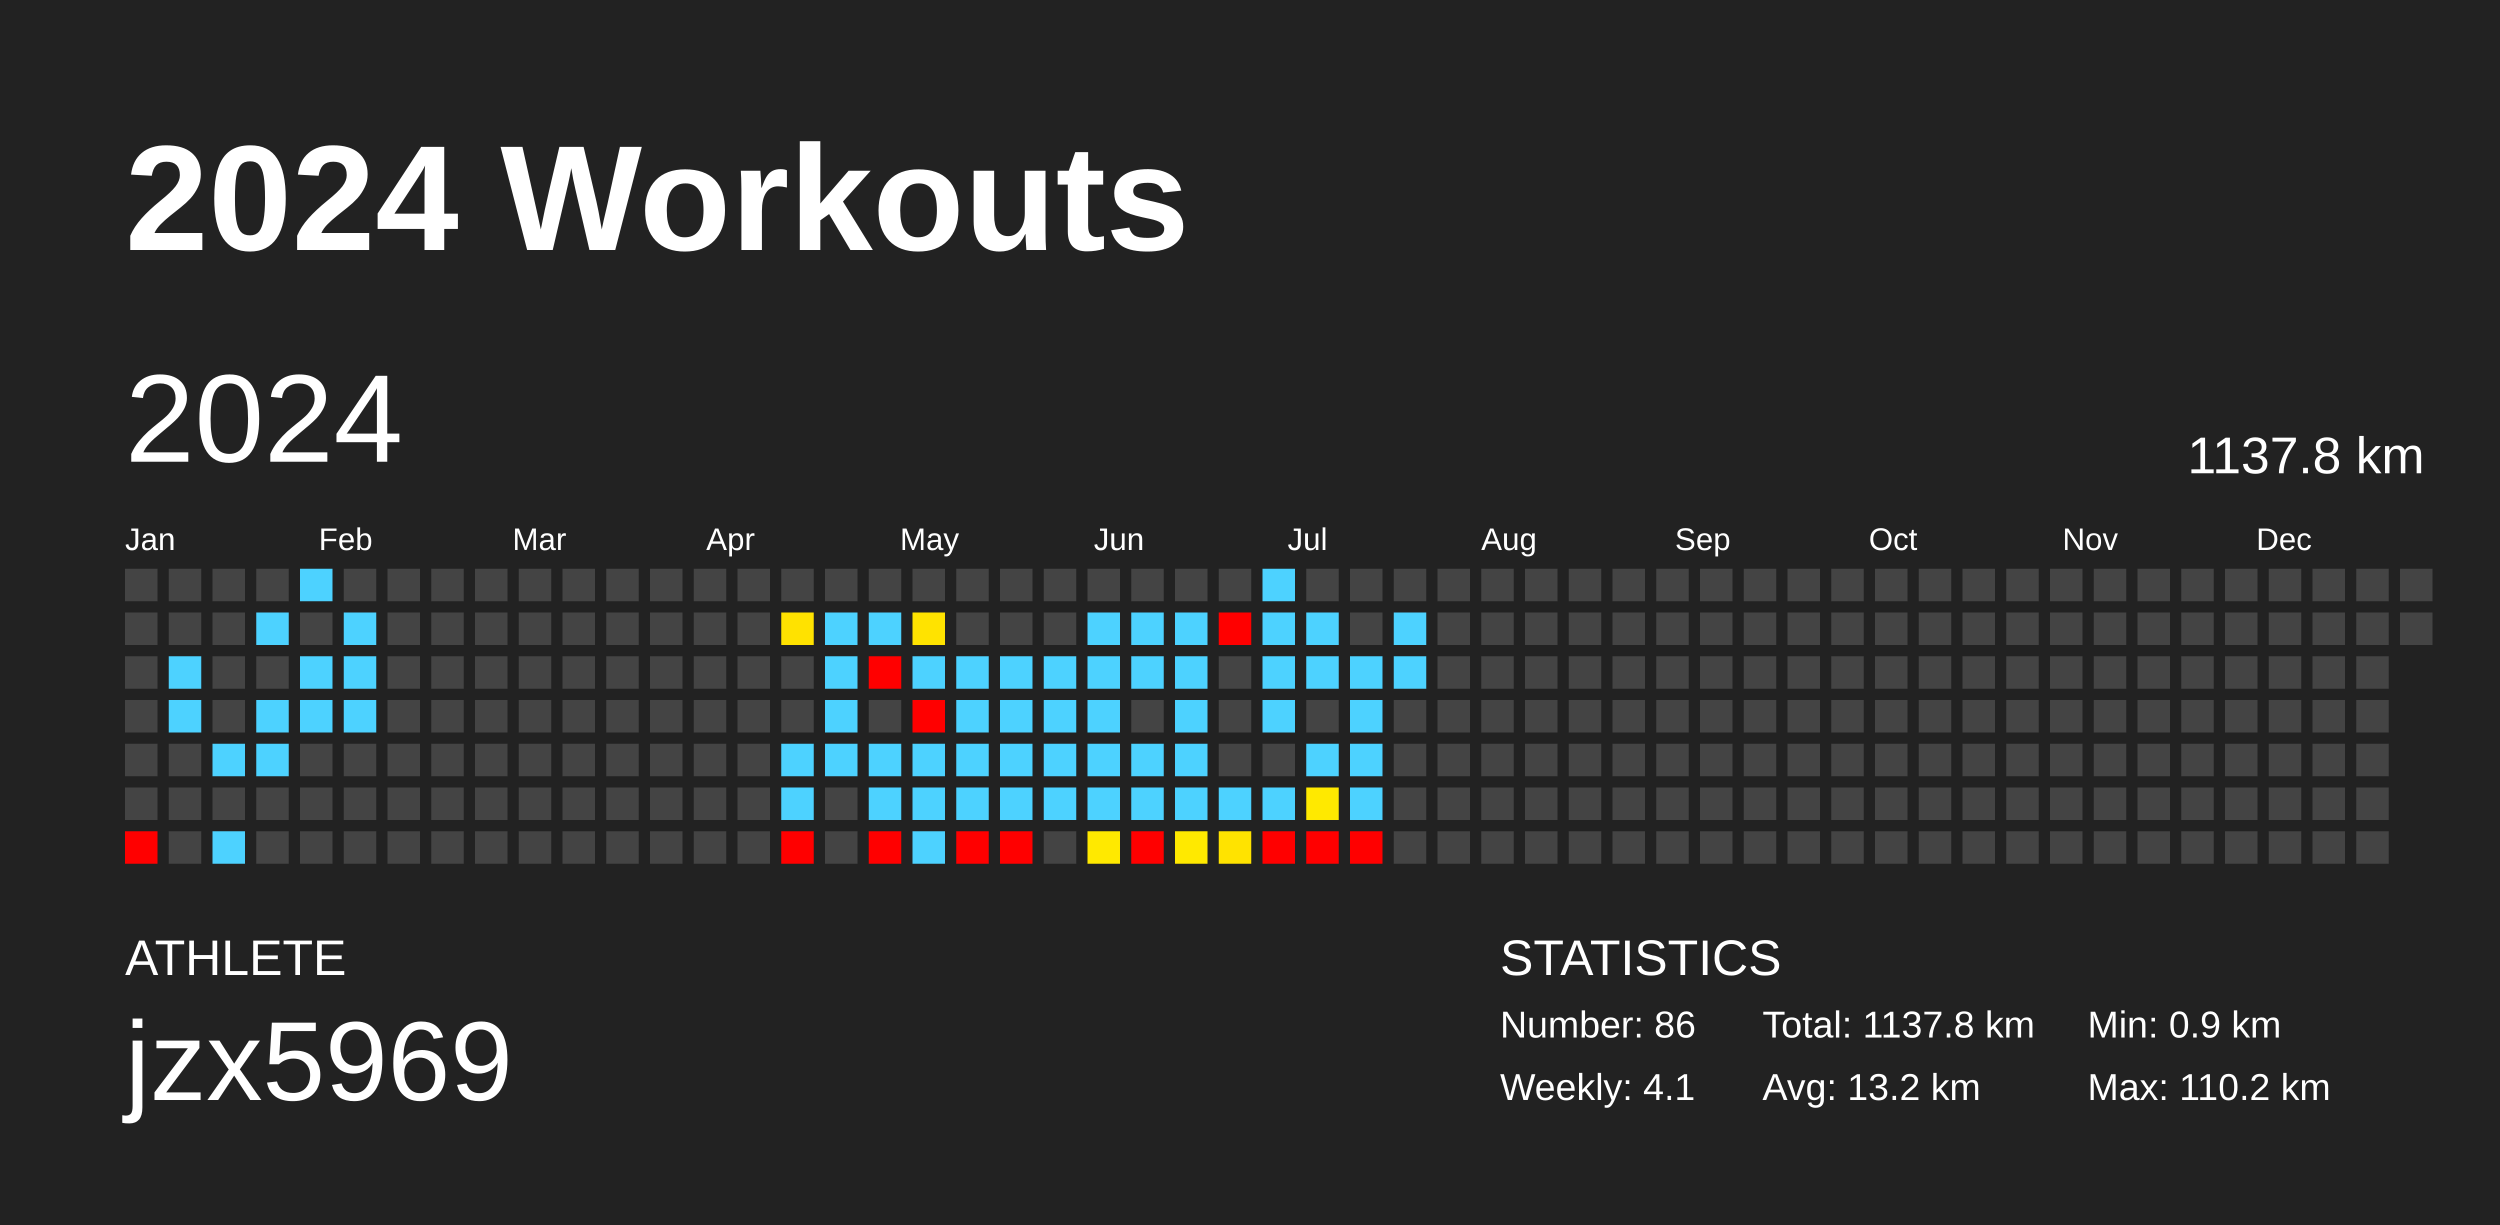
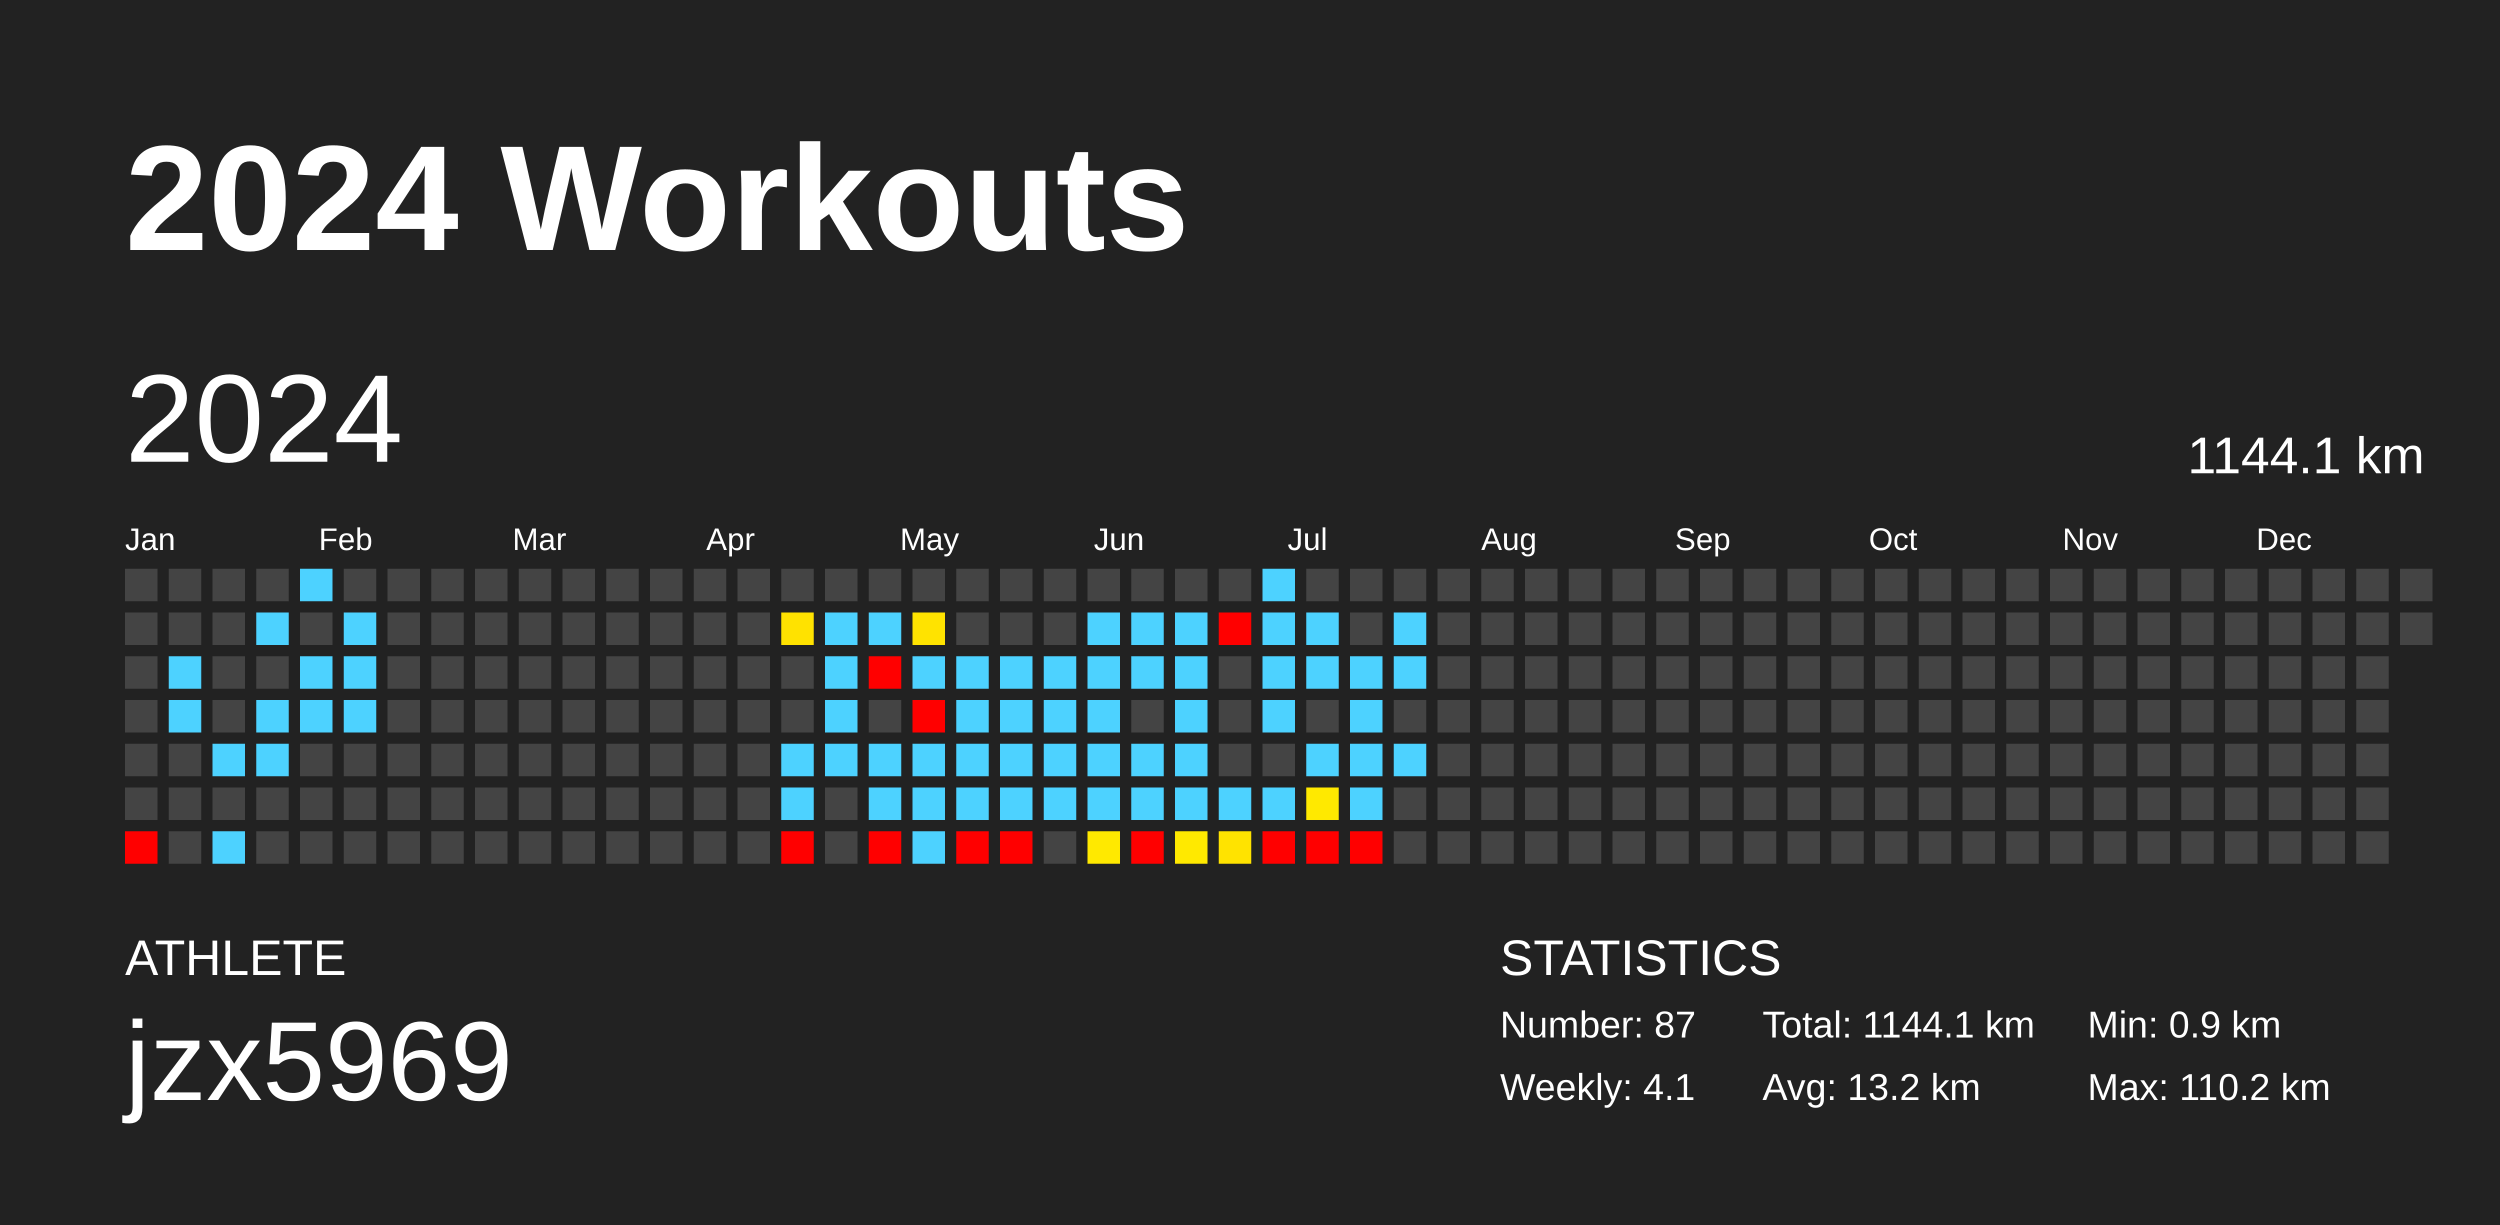
<svg xmlns="http://www.w3.org/2000/svg" baseProfile="full" height="98mm" version="1.1" viewBox="0,0,200,98" width="200mm">
  <defs />
  <rect fill="#222222" height="98" width="200" x="0" y="0" />
  <text fill="#FFFFFF" style="font-size:12px; font-family:Arial; font-weight:bold;" x="10" y="20">2024 Workouts</text>
  <text fill="#FFFFFF" style="font-size:4px; font-family:Arial" x="10" y="78">ATHLETE</text>
  <text fill="#FFFFFF" style="font-size:9px; font-family:Arial" x="10" y="88">jzx5969</text>
  <text fill="#FFFFFF" style="font-size:4px; font-family:Arial" x="120" y="78">STATISTICS</text>
-   <text fill="#FFFFFF" style="font-size:3px; font-family:Arial" x="120" y="83">Number: 86</text>
+   <text fill="#FFFFFF" style="font-size:3px; font-family:Arial" x="120" y="83">Number: 87</text>
  <text fill="#FFFFFF" style="font-size:3px; font-family:Arial" x="120" y="88">Weekly: 4.1</text>
-   <text fill="#FFFFFF" style="font-size:3px; font-family:Arial" x="141" y="83">Total: 1137.8 km</text>
+   <text fill="#FFFFFF" style="font-size:3px; font-family:Arial" x="141" y="83">Total: 1144.1 km</text>
  <text fill="#FFFFFF" style="font-size:3px; font-family:Arial" x="141" y="88">Avg: 13.2 km</text>
  <text fill="#FFFFFF" style="font-size:3px; font-family:Arial" x="167" y="83">Min: 0.9 km</text>
  <text fill="#FFFFFF" style="font-size:3px; font-family:Arial" x="167" y="88">Max: 110.2 km</text>
  <text dominant-baseline="hanging" fill="#FFFFFF" style="font-size:10.0px; font-family:Arial;" x="10" y="30">2024</text>
-   <text dominant-baseline="hanging" fill="#FFFFFF" style="font-size:4.125px; font-family:Arial;" x="175" y="35">1137.8 km</text>
+   <text dominant-baseline="hanging" fill="#FFFFFF" style="font-size:4.125px; font-family:Arial;" x="175" y="35">1144.1 km</text>
  <text fill="#FFFFFF" style="font-size:2.5px; font-family:Arial" x="10.0" y="44">Jan</text>
  <text fill="#FFFFFF" style="font-size:2.5px; font-family:Arial" x="25.5" y="44">Feb</text>
  <text fill="#FFFFFF" style="font-size:2.5px; font-family:Arial" x="41.0" y="44">Mar</text>
  <text fill="#FFFFFF" style="font-size:2.5px; font-family:Arial" x="56.5" y="44">Apr</text>
  <text fill="#FFFFFF" style="font-size:2.5px; font-family:Arial" x="72.0" y="44">May</text>
  <text fill="#FFFFFF" style="font-size:2.5px; font-family:Arial" x="87.5" y="44">Jun</text>
  <text fill="#FFFFFF" style="font-size:2.5px; font-family:Arial" x="103.0" y="44">Jul</text>
  <text fill="#FFFFFF" style="font-size:2.5px; font-family:Arial" x="118.5" y="44">Aug</text>
  <text fill="#FFFFFF" style="font-size:2.5px; font-family:Arial" x="134.0" y="44">Sep</text>
  <text fill="#FFFFFF" style="font-size:2.5px; font-family:Arial" x="149.5" y="44">Oct</text>
  <text fill="#FFFFFF" style="font-size:2.5px; font-family:Arial" x="165.0" y="44">Nov</text>
  <text fill="#FFFFFF" style="font-size:2.5px; font-family:Arial" x="180.5" y="44">Dec</text>
  <rect fill="#444444" height="2.6" width="2.6" x="10.0" y="45.5" />
  <rect fill="#444444" height="2.6" width="2.6" x="10.0" y="49.0" />
  <rect fill="#444444" height="2.6" width="2.6" x="10.0" y="52.5" />
  <rect fill="#444444" height="2.6" width="2.6" x="10.0" y="56.0" />
  <rect fill="#444444" height="2.6" width="2.6" x="10.0" y="59.5" />
  <rect fill="#444444" height="2.6" width="2.6" x="10.0" y="63.0" />
  <rect fill="red" height="2.6" width="2.6" x="10.0" y="66.5" />
  <rect fill="#444444" height="2.6" width="2.6" x="13.5" y="45.5" />
  <rect fill="#444444" height="2.6" width="2.6" x="13.5" y="49.0" />
  <rect fill="#4dd2ff" height="2.6" width="2.6" x="13.5" y="52.5" />
  <rect fill="#4dd2ff" height="2.6" width="2.6" x="13.5" y="56.0" />
  <rect fill="#444444" height="2.6" width="2.6" x="13.5" y="59.5" />
  <rect fill="#444444" height="2.6" width="2.6" x="13.5" y="63.0" />
  <rect fill="#444444" height="2.6" width="2.6" x="13.5" y="66.5" />
  <rect fill="#444444" height="2.6" width="2.6" x="17.0" y="45.5" />
  <rect fill="#444444" height="2.6" width="2.6" x="17.0" y="49.0" />
  <rect fill="#444444" height="2.6" width="2.6" x="17.0" y="52.5" />
  <rect fill="#444444" height="2.6" width="2.6" x="17.0" y="56.0" />
  <rect fill="#4dd2ff" height="2.6" width="2.6" x="17.0" y="59.5" />
  <rect fill="#444444" height="2.6" width="2.6" x="17.0" y="63.0" />
  <rect fill="#4dd2ff" height="2.6" width="2.6" x="17.0" y="66.5" />
  <rect fill="#444444" height="2.6" width="2.6" x="20.5" y="45.5" />
  <rect fill="#4dd2ff" height="2.6" width="2.6" x="20.5" y="49.0" />
  <rect fill="#444444" height="2.6" width="2.6" x="20.5" y="52.5" />
  <rect fill="#4dd2ff" height="2.6" width="2.6" x="20.5" y="56.0" />
  <rect fill="#4dd2ff" height="2.6" width="2.6" x="20.5" y="59.5" />
  <rect fill="#444444" height="2.6" width="2.6" x="20.5" y="63.0" />
  <rect fill="#444444" height="2.6" width="2.6" x="20.5" y="66.5" />
  <rect fill="#4dd2ff" height="2.6" width="2.6" x="24.0" y="45.5" />
  <rect fill="#444444" height="2.6" width="2.6" x="24.0" y="49.0" />
  <rect fill="#4dd2ff" height="2.6" width="2.6" x="24.0" y="52.5" />
  <rect fill="#4dd2ff" height="2.6" width="2.6" x="24.0" y="56.0" />
  <rect fill="#444444" height="2.6" width="2.6" x="24.0" y="59.5" />
  <rect fill="#444444" height="2.6" width="2.6" x="24.0" y="63.0" />
  <rect fill="#444444" height="2.6" width="2.6" x="24.0" y="66.5" />
  <rect fill="#444444" height="2.6" width="2.6" x="27.5" y="45.5" />
  <rect fill="#4dd2ff" height="2.6" width="2.6" x="27.5" y="49.0" />
  <rect fill="#4dd2ff" height="2.6" width="2.6" x="27.5" y="52.5" />
  <rect fill="#4dd2ff" height="2.6" width="2.6" x="27.5" y="56.0" />
  <rect fill="#444444" height="2.6" width="2.6" x="27.5" y="59.5" />
  <rect fill="#444444" height="2.6" width="2.6" x="27.5" y="63.0" />
  <rect fill="#444444" height="2.6" width="2.6" x="27.5" y="66.5" />
  <rect fill="#444444" height="2.6" width="2.6" x="31.0" y="45.5" />
  <rect fill="#444444" height="2.6" width="2.6" x="31.0" y="49.0" />
  <rect fill="#444444" height="2.6" width="2.6" x="31.0" y="52.5" />
  <rect fill="#444444" height="2.6" width="2.6" x="31.0" y="56.0" />
  <rect fill="#444444" height="2.6" width="2.6" x="31.0" y="59.5" />
  <rect fill="#444444" height="2.6" width="2.6" x="31.0" y="63.0" />
  <rect fill="#444444" height="2.6" width="2.6" x="31.0" y="66.5" />
  <rect fill="#444444" height="2.6" width="2.6" x="34.5" y="45.5" />
  <rect fill="#444444" height="2.6" width="2.6" x="34.5" y="49.0" />
  <rect fill="#444444" height="2.6" width="2.6" x="34.5" y="52.5" />
  <rect fill="#444444" height="2.6" width="2.6" x="34.5" y="56.0" />
  <rect fill="#444444" height="2.6" width="2.6" x="34.5" y="59.5" />
  <rect fill="#444444" height="2.6" width="2.6" x="34.5" y="63.0" />
  <rect fill="#444444" height="2.6" width="2.6" x="34.5" y="66.5" />
  <rect fill="#444444" height="2.6" width="2.6" x="38.0" y="45.5" />
  <rect fill="#444444" height="2.6" width="2.6" x="38.0" y="49.0" />
  <rect fill="#444444" height="2.6" width="2.6" x="38.0" y="52.5" />
  <rect fill="#444444" height="2.6" width="2.6" x="38.0" y="56.0" />
  <rect fill="#444444" height="2.6" width="2.6" x="38.0" y="59.5" />
  <rect fill="#444444" height="2.6" width="2.6" x="38.0" y="63.0" />
  <rect fill="#444444" height="2.6" width="2.6" x="38.0" y="66.5" />
  <rect fill="#444444" height="2.6" width="2.6" x="41.5" y="45.5" />
  <rect fill="#444444" height="2.6" width="2.6" x="41.5" y="49.0" />
  <rect fill="#444444" height="2.6" width="2.6" x="41.5" y="52.5" />
  <rect fill="#444444" height="2.6" width="2.6" x="41.5" y="56.0" />
  <rect fill="#444444" height="2.6" width="2.6" x="41.5" y="59.5" />
  <rect fill="#444444" height="2.6" width="2.6" x="41.5" y="63.0" />
  <rect fill="#444444" height="2.6" width="2.6" x="41.5" y="66.5" />
  <rect fill="#444444" height="2.6" width="2.6" x="45.0" y="45.5" />
  <rect fill="#444444" height="2.6" width="2.6" x="45.0" y="49.0" />
  <rect fill="#444444" height="2.6" width="2.6" x="45.0" y="52.5" />
  <rect fill="#444444" height="2.6" width="2.6" x="45.0" y="56.0" />
  <rect fill="#444444" height="2.6" width="2.6" x="45.0" y="59.5" />
  <rect fill="#444444" height="2.6" width="2.6" x="45.0" y="63.0" />
  <rect fill="#444444" height="2.6" width="2.6" x="45.0" y="66.5" />
  <rect fill="#444444" height="2.6" width="2.6" x="48.5" y="45.5" />
  <rect fill="#444444" height="2.6" width="2.6" x="48.5" y="49.0" />
  <rect fill="#444444" height="2.6" width="2.6" x="48.5" y="52.5" />
  <rect fill="#444444" height="2.6" width="2.6" x="48.5" y="56.0" />
  <rect fill="#444444" height="2.6" width="2.6" x="48.5" y="59.5" />
  <rect fill="#444444" height="2.6" width="2.6" x="48.5" y="63.0" />
  <rect fill="#444444" height="2.6" width="2.6" x="48.5" y="66.5" />
  <rect fill="#444444" height="2.6" width="2.6" x="52.0" y="45.5" />
  <rect fill="#444444" height="2.6" width="2.6" x="52.0" y="49.0" />
  <rect fill="#444444" height="2.6" width="2.6" x="52.0" y="52.5" />
  <rect fill="#444444" height="2.6" width="2.6" x="52.0" y="56.0" />
  <rect fill="#444444" height="2.6" width="2.6" x="52.0" y="59.5" />
  <rect fill="#444444" height="2.6" width="2.6" x="52.0" y="63.0" />
  <rect fill="#444444" height="2.6" width="2.6" x="52.0" y="66.5" />
  <rect fill="#444444" height="2.6" width="2.6" x="55.5" y="45.5" />
  <rect fill="#444444" height="2.6" width="2.6" x="55.5" y="49.0" />
  <rect fill="#444444" height="2.6" width="2.6" x="55.5" y="52.5" />
  <rect fill="#444444" height="2.6" width="2.6" x="55.5" y="56.0" />
  <rect fill="#444444" height="2.6" width="2.6" x="55.5" y="59.5" />
  <rect fill="#444444" height="2.6" width="2.6" x="55.5" y="63.0" />
  <rect fill="#444444" height="2.6" width="2.6" x="55.5" y="66.5" />
  <rect fill="#444444" height="2.6" width="2.6" x="59.0" y="45.5" />
  <rect fill="#444444" height="2.6" width="2.6" x="59.0" y="49.0" />
  <rect fill="#444444" height="2.6" width="2.6" x="59.0" y="52.5" />
  <rect fill="#444444" height="2.6" width="2.6" x="59.0" y="56.0" />
  <rect fill="#444444" height="2.6" width="2.6" x="59.0" y="59.5" />
  <rect fill="#444444" height="2.6" width="2.6" x="59.0" y="63.0" />
  <rect fill="#444444" height="2.6" width="2.6" x="59.0" y="66.5" />
  <rect fill="#444444" height="2.6" width="2.6" x="62.5" y="45.5" />
  <rect fill="#ffe200" height="2.6" width="2.6" x="62.5" y="49.0" />
  <rect fill="#444444" height="2.6" width="2.6" x="62.5" y="52.5" />
  <rect fill="#444444" height="2.6" width="2.6" x="62.5" y="56.0" />
  <rect fill="#4dd2ff" height="2.6" width="2.6" x="62.5" y="59.5" />
  <rect fill="#4dd2ff" height="2.6" width="2.6" x="62.5" y="63.0" />
  <rect fill="red" height="2.6" width="2.6" x="62.5" y="66.5" />
  <rect fill="#444444" height="2.6" width="2.6" x="66.0" y="45.5" />
  <rect fill="#4dd2ff" height="2.6" width="2.6" x="66.0" y="49.0" />
  <rect fill="#4dd2ff" height="2.6" width="2.6" x="66.0" y="52.5" />
  <rect fill="#4dd2ff" height="2.6" width="2.6" x="66.0" y="56.0" />
  <rect fill="#4dd2ff" height="2.6" width="2.6" x="66.0" y="59.5" />
  <rect fill="#444444" height="2.6" width="2.6" x="66.0" y="63.0" />
  <rect fill="#444444" height="2.6" width="2.6" x="66.0" y="66.5" />
  <rect fill="#444444" height="2.6" width="2.6" x="69.5" y="45.5" />
  <rect fill="#4dd2ff" height="2.6" width="2.6" x="69.5" y="49.0" />
  <rect fill="red" height="2.6" width="2.6" x="69.5" y="52.5" />
  <rect fill="#444444" height="2.6" width="2.6" x="69.5" y="56.0" />
  <rect fill="#4dd2ff" height="2.6" width="2.6" x="69.5" y="59.5" />
  <rect fill="#4dd2ff" height="2.6" width="2.6" x="69.5" y="63.0" />
  <rect fill="red" height="2.6" width="2.6" x="69.5" y="66.5" />
  <rect fill="#444444" height="2.6" width="2.6" x="73.0" y="45.5" />
  <rect fill="#ffe300" height="2.6" width="2.6" x="73.0" y="49.0" />
  <rect fill="#4dd2ff" height="2.6" width="2.6" x="73.0" y="52.5" />
  <rect fill="red" height="2.6" width="2.6" x="73.0" y="56.0" />
  <rect fill="#4dd2ff" height="2.6" width="2.6" x="73.0" y="59.5" />
  <rect fill="#4dd2ff" height="2.6" width="2.6" x="73.0" y="63.0" />
  <rect fill="#4dd2ff" height="2.6" width="2.6" x="73.0" y="66.5" />
  <rect fill="#444444" height="2.6" width="2.6" x="76.5" y="45.5" />
  <rect fill="#444444" height="2.6" width="2.6" x="76.5" y="49.0" />
  <rect fill="#4dd2ff" height="2.6" width="2.6" x="76.5" y="52.5" />
  <rect fill="#4dd2ff" height="2.6" width="2.6" x="76.5" y="56.0" />
  <rect fill="#4dd2ff" height="2.6" width="2.6" x="76.5" y="59.5" />
  <rect fill="#4dd2ff" height="2.6" width="2.6" x="76.5" y="63.0" />
  <rect fill="red" height="2.6" width="2.6" x="76.5" y="66.5" />
  <rect fill="#444444" height="2.6" width="2.6" x="80.0" y="45.5" />
  <rect fill="#444444" height="2.6" width="2.6" x="80.0" y="49.0" />
  <rect fill="#4dd2ff" height="2.6" width="2.6" x="80.0" y="52.5" />
  <rect fill="#4dd2ff" height="2.6" width="2.6" x="80.0" y="56.0" />
  <rect fill="#4dd2ff" height="2.6" width="2.6" x="80.0" y="59.5" />
  <rect fill="#4dd2ff" height="2.6" width="2.6" x="80.0" y="63.0" />
  <rect fill="red" height="2.6" width="2.6" x="80.0" y="66.5" />
  <rect fill="#444444" height="2.6" width="2.6" x="83.5" y="45.5" />
  <rect fill="#444444" height="2.6" width="2.6" x="83.5" y="49.0" />
  <rect fill="#4dd2ff" height="2.6" width="2.6" x="83.5" y="52.5" />
  <rect fill="#4dd2ff" height="2.6" width="2.6" x="83.5" y="56.0" />
  <rect fill="#4dd2ff" height="2.6" width="2.6" x="83.5" y="59.5" />
  <rect fill="#4dd2ff" height="2.6" width="2.6" x="83.5" y="63.0" />
  <rect fill="#444444" height="2.6" width="2.6" x="83.5" y="66.5" />
  <rect fill="#444444" height="2.6" width="2.6" x="87.0" y="45.5" />
  <rect fill="#4dd2ff" height="2.6" width="2.6" x="87.0" y="49.0" />
  <rect fill="#4dd2ff" height="2.6" width="2.6" x="87.0" y="52.5" />
  <rect fill="#4dd2ff" height="2.6" width="2.6" x="87.0" y="56.0" />
  <rect fill="#4dd2ff" height="2.6" width="2.6" x="87.0" y="59.5" />
  <rect fill="#4dd2ff" height="2.6" width="2.6" x="87.0" y="63.0" />
  <rect fill="#ffe900" height="2.6" width="2.6" x="87.0" y="66.5" />
  <rect fill="#444444" height="2.6" width="2.6" x="90.5" y="45.5" />
  <rect fill="#4dd2ff" height="2.6" width="2.6" x="90.5" y="49.0" />
  <rect fill="#4dd2ff" height="2.6" width="2.6" x="90.5" y="52.5" />
  <rect fill="#444444" height="2.6" width="2.6" x="90.5" y="56.0" />
  <rect fill="#4dd2ff" height="2.6" width="2.6" x="90.5" y="59.5" />
  <rect fill="#4dd2ff" height="2.6" width="2.6" x="90.5" y="63.0" />
  <rect fill="red" height="2.6" width="2.6" x="90.5" y="66.5" />
  <rect fill="#444444" height="2.6" width="2.6" x="94.0" y="45.5" />
  <rect fill="#4dd2ff" height="2.6" width="2.6" x="94.0" y="49.0" />
  <rect fill="#4dd2ff" height="2.6" width="2.6" x="94.0" y="52.5" />
  <rect fill="#4dd2ff" height="2.6" width="2.6" x="94.0" y="56.0" />
  <rect fill="#4dd2ff" height="2.6" width="2.6" x="94.0" y="59.5" />
  <rect fill="#4dd2ff" height="2.6" width="2.6" x="94.0" y="63.0" />
  <rect fill="#ffe900" height="2.6" width="2.6" x="94.0" y="66.5" />
  <rect fill="#444444" height="2.6" width="2.6" x="97.5" y="45.5" />
  <rect fill="red" height="2.6" width="2.6" x="97.5" y="49.0" />
  <rect fill="#444444" height="2.6" width="2.6" x="97.5" y="52.5" />
  <rect fill="#444444" height="2.6" width="2.6" x="97.5" y="56.0" />
  <rect fill="#444444" height="2.6" width="2.6" x="97.5" y="59.5" />
  <rect fill="#4dd2ff" height="2.6" width="2.6" x="97.5" y="63.0" />
  <rect fill="#ffe300" height="2.6" width="2.6" x="97.5" y="66.5" />
  <rect fill="#4dd2ff" height="2.6" width="2.6" x="101.0" y="45.5" />
  <rect fill="#4dd2ff" height="2.6" width="2.6" x="101.0" y="49.0" />
  <rect fill="#4dd2ff" height="2.6" width="2.6" x="101.0" y="52.5" />
  <rect fill="#4dd2ff" height="2.6" width="2.6" x="101.0" y="56.0" />
  <rect fill="#444444" height="2.6" width="2.6" x="101.0" y="59.5" />
  <rect fill="#4dd2ff" height="2.6" width="2.6" x="101.0" y="63.0" />
  <rect fill="red" height="2.6" width="2.6" x="101.0" y="66.5" />
  <rect fill="#444444" height="2.6" width="2.6" x="104.5" y="45.5" />
  <rect fill="#4dd2ff" height="2.6" width="2.6" x="104.5" y="49.0" />
  <rect fill="#4dd2ff" height="2.6" width="2.6" x="104.5" y="52.5" />
  <rect fill="#444444" height="2.6" width="2.6" x="104.5" y="56.0" />
  <rect fill="#4dd2ff" height="2.6" width="2.6" x="104.5" y="59.5" />
  <rect fill="#ffe900" height="2.6" width="2.6" x="104.5" y="63.0" />
  <rect fill="red" height="2.6" width="2.6" x="104.5" y="66.5" />
  <rect fill="#444444" height="2.6" width="2.6" x="108.0" y="45.5" />
  <rect fill="#444444" height="2.6" width="2.6" x="108.0" y="49.0" />
  <rect fill="#4dd2ff" height="2.6" width="2.6" x="108.0" y="52.5" />
  <rect fill="#4dd2ff" height="2.6" width="2.6" x="108.0" y="56.0" />
  <rect fill="#4dd2ff" height="2.6" width="2.6" x="108.0" y="59.5" />
  <rect fill="#4dd2ff" height="2.6" width="2.6" x="108.0" y="63.0" />
  <rect fill="red" height="2.6" width="2.6" x="108.0" y="66.5" />
  <rect fill="#444444" height="2.6" width="2.6" x="111.5" y="45.5" />
  <rect fill="#4dd2ff" height="2.6" width="2.6" x="111.5" y="49.0" />
  <rect fill="#4dd2ff" height="2.6" width="2.6" x="111.5" y="52.5" />
  <rect fill="#444444" height="2.6" width="2.6" x="111.5" y="56.0" />
-   <rect fill="#444444" height="2.6" width="2.6" x="111.5" y="59.5" />
+   <rect fill="#4dd2ff" height="2.6" width="2.6" x="111.5" y="59.5" />
  <rect fill="#444444" height="2.6" width="2.6" x="111.5" y="63.0" />
  <rect fill="#444444" height="2.6" width="2.6" x="111.5" y="66.5" />
  <rect fill="#444444" height="2.6" width="2.6" x="115.0" y="45.5" />
  <rect fill="#444444" height="2.6" width="2.6" x="115.0" y="49.0" />
  <rect fill="#444444" height="2.6" width="2.6" x="115.0" y="52.5" />
  <rect fill="#444444" height="2.6" width="2.6" x="115.0" y="56.0" />
  <rect fill="#444444" height="2.6" width="2.6" x="115.0" y="59.5" />
  <rect fill="#444444" height="2.6" width="2.6" x="115.0" y="63.0" />
  <rect fill="#444444" height="2.6" width="2.6" x="115.0" y="66.5" />
  <rect fill="#444444" height="2.6" width="2.6" x="118.5" y="45.5" />
  <rect fill="#444444" height="2.6" width="2.6" x="118.5" y="49.0" />
  <rect fill="#444444" height="2.6" width="2.6" x="118.5" y="52.5" />
  <rect fill="#444444" height="2.6" width="2.6" x="118.5" y="56.0" />
  <rect fill="#444444" height="2.6" width="2.6" x="118.5" y="59.5" />
  <rect fill="#444444" height="2.6" width="2.6" x="118.5" y="63.0" />
  <rect fill="#444444" height="2.6" width="2.6" x="118.5" y="66.5" />
  <rect fill="#444444" height="2.6" width="2.6" x="122.0" y="45.5" />
  <rect fill="#444444" height="2.6" width="2.6" x="122.0" y="49.0" />
  <rect fill="#444444" height="2.6" width="2.6" x="122.0" y="52.5" />
  <rect fill="#444444" height="2.6" width="2.6" x="122.0" y="56.0" />
  <rect fill="#444444" height="2.6" width="2.6" x="122.0" y="59.5" />
  <rect fill="#444444" height="2.6" width="2.6" x="122.0" y="63.0" />
  <rect fill="#444444" height="2.6" width="2.6" x="122.0" y="66.5" />
  <rect fill="#444444" height="2.6" width="2.6" x="125.5" y="45.5" />
  <rect fill="#444444" height="2.6" width="2.6" x="125.5" y="49.0" />
  <rect fill="#444444" height="2.6" width="2.6" x="125.5" y="52.5" />
  <rect fill="#444444" height="2.6" width="2.6" x="125.5" y="56.0" />
  <rect fill="#444444" height="2.6" width="2.6" x="125.5" y="59.5" />
  <rect fill="#444444" height="2.6" width="2.6" x="125.5" y="63.0" />
  <rect fill="#444444" height="2.6" width="2.6" x="125.5" y="66.5" />
  <rect fill="#444444" height="2.6" width="2.6" x="129.0" y="45.5" />
  <rect fill="#444444" height="2.6" width="2.6" x="129.0" y="49.0" />
  <rect fill="#444444" height="2.6" width="2.6" x="129.0" y="52.5" />
  <rect fill="#444444" height="2.6" width="2.6" x="129.0" y="56.0" />
  <rect fill="#444444" height="2.6" width="2.6" x="129.0" y="59.5" />
  <rect fill="#444444" height="2.6" width="2.6" x="129.0" y="63.0" />
  <rect fill="#444444" height="2.6" width="2.6" x="129.0" y="66.5" />
  <rect fill="#444444" height="2.6" width="2.6" x="132.5" y="45.5" />
  <rect fill="#444444" height="2.6" width="2.6" x="132.5" y="49.0" />
  <rect fill="#444444" height="2.6" width="2.6" x="132.5" y="52.5" />
  <rect fill="#444444" height="2.6" width="2.6" x="132.5" y="56.0" />
  <rect fill="#444444" height="2.6" width="2.6" x="132.5" y="59.5" />
  <rect fill="#444444" height="2.6" width="2.6" x="132.5" y="63.0" />
  <rect fill="#444444" height="2.6" width="2.6" x="132.5" y="66.5" />
  <rect fill="#444444" height="2.6" width="2.6" x="136.0" y="45.5" />
  <rect fill="#444444" height="2.6" width="2.6" x="136.0" y="49.0" />
  <rect fill="#444444" height="2.6" width="2.6" x="136.0" y="52.5" />
  <rect fill="#444444" height="2.6" width="2.6" x="136.0" y="56.0" />
  <rect fill="#444444" height="2.6" width="2.6" x="136.0" y="59.5" />
  <rect fill="#444444" height="2.6" width="2.6" x="136.0" y="63.0" />
  <rect fill="#444444" height="2.6" width="2.6" x="136.0" y="66.5" />
  <rect fill="#444444" height="2.6" width="2.6" x="139.5" y="45.5" />
  <rect fill="#444444" height="2.6" width="2.6" x="139.5" y="49.0" />
  <rect fill="#444444" height="2.6" width="2.6" x="139.5" y="52.5" />
  <rect fill="#444444" height="2.6" width="2.6" x="139.5" y="56.0" />
  <rect fill="#444444" height="2.6" width="2.6" x="139.5" y="59.5" />
  <rect fill="#444444" height="2.6" width="2.6" x="139.5" y="63.0" />
  <rect fill="#444444" height="2.6" width="2.6" x="139.5" y="66.5" />
  <rect fill="#444444" height="2.6" width="2.6" x="143.0" y="45.5" />
  <rect fill="#444444" height="2.6" width="2.6" x="143.0" y="49.0" />
  <rect fill="#444444" height="2.6" width="2.6" x="143.0" y="52.5" />
  <rect fill="#444444" height="2.6" width="2.6" x="143.0" y="56.0" />
  <rect fill="#444444" height="2.6" width="2.6" x="143.0" y="59.5" />
  <rect fill="#444444" height="2.6" width="2.6" x="143.0" y="63.0" />
  <rect fill="#444444" height="2.6" width="2.6" x="143.0" y="66.5" />
  <rect fill="#444444" height="2.6" width="2.6" x="146.5" y="45.5" />
  <rect fill="#444444" height="2.6" width="2.6" x="146.5" y="49.0" />
  <rect fill="#444444" height="2.6" width="2.6" x="146.5" y="52.5" />
  <rect fill="#444444" height="2.6" width="2.6" x="146.5" y="56.0" />
  <rect fill="#444444" height="2.6" width="2.6" x="146.5" y="59.5" />
  <rect fill="#444444" height="2.6" width="2.6" x="146.5" y="63.0" />
  <rect fill="#444444" height="2.6" width="2.6" x="146.5" y="66.5" />
  <rect fill="#444444" height="2.6" width="2.6" x="150.0" y="45.5" />
  <rect fill="#444444" height="2.6" width="2.6" x="150.0" y="49.0" />
  <rect fill="#444444" height="2.6" width="2.6" x="150.0" y="52.5" />
  <rect fill="#444444" height="2.6" width="2.6" x="150.0" y="56.0" />
  <rect fill="#444444" height="2.6" width="2.6" x="150.0" y="59.5" />
  <rect fill="#444444" height="2.6" width="2.6" x="150.0" y="63.0" />
  <rect fill="#444444" height="2.6" width="2.6" x="150.0" y="66.5" />
  <rect fill="#444444" height="2.6" width="2.6" x="153.5" y="45.5" />
  <rect fill="#444444" height="2.6" width="2.6" x="153.5" y="49.0" />
  <rect fill="#444444" height="2.6" width="2.6" x="153.5" y="52.5" />
  <rect fill="#444444" height="2.6" width="2.6" x="153.5" y="56.0" />
  <rect fill="#444444" height="2.6" width="2.6" x="153.5" y="59.5" />
  <rect fill="#444444" height="2.6" width="2.6" x="153.5" y="63.0" />
  <rect fill="#444444" height="2.6" width="2.6" x="153.5" y="66.5" />
  <rect fill="#444444" height="2.6" width="2.6" x="157.0" y="45.5" />
  <rect fill="#444444" height="2.6" width="2.6" x="157.0" y="49.0" />
  <rect fill="#444444" height="2.6" width="2.6" x="157.0" y="52.5" />
  <rect fill="#444444" height="2.6" width="2.6" x="157.0" y="56.0" />
  <rect fill="#444444" height="2.6" width="2.6" x="157.0" y="59.5" />
  <rect fill="#444444" height="2.6" width="2.6" x="157.0" y="63.0" />
  <rect fill="#444444" height="2.6" width="2.6" x="157.0" y="66.5" />
  <rect fill="#444444" height="2.6" width="2.6" x="160.5" y="45.5" />
  <rect fill="#444444" height="2.6" width="2.6" x="160.5" y="49.0" />
  <rect fill="#444444" height="2.6" width="2.6" x="160.5" y="52.5" />
  <rect fill="#444444" height="2.6" width="2.6" x="160.5" y="56.0" />
  <rect fill="#444444" height="2.6" width="2.6" x="160.5" y="59.5" />
  <rect fill="#444444" height="2.6" width="2.6" x="160.5" y="63.0" />
  <rect fill="#444444" height="2.6" width="2.6" x="160.5" y="66.5" />
  <rect fill="#444444" height="2.6" width="2.6" x="164.0" y="45.5" />
  <rect fill="#444444" height="2.6" width="2.6" x="164.0" y="49.0" />
  <rect fill="#444444" height="2.6" width="2.6" x="164.0" y="52.5" />
  <rect fill="#444444" height="2.6" width="2.6" x="164.0" y="56.0" />
  <rect fill="#444444" height="2.6" width="2.6" x="164.0" y="59.5" />
  <rect fill="#444444" height="2.6" width="2.6" x="164.0" y="63.0" />
  <rect fill="#444444" height="2.6" width="2.6" x="164.0" y="66.5" />
  <rect fill="#444444" height="2.6" width="2.6" x="167.5" y="45.5" />
  <rect fill="#444444" height="2.6" width="2.6" x="167.5" y="49.0" />
  <rect fill="#444444" height="2.6" width="2.6" x="167.5" y="52.5" />
  <rect fill="#444444" height="2.6" width="2.6" x="167.5" y="56.0" />
  <rect fill="#444444" height="2.6" width="2.6" x="167.5" y="59.5" />
  <rect fill="#444444" height="2.6" width="2.6" x="167.5" y="63.0" />
  <rect fill="#444444" height="2.6" width="2.6" x="167.5" y="66.5" />
  <rect fill="#444444" height="2.6" width="2.6" x="171.0" y="45.5" />
  <rect fill="#444444" height="2.6" width="2.6" x="171.0" y="49.0" />
  <rect fill="#444444" height="2.6" width="2.6" x="171.0" y="52.5" />
  <rect fill="#444444" height="2.6" width="2.6" x="171.0" y="56.0" />
  <rect fill="#444444" height="2.6" width="2.6" x="171.0" y="59.5" />
  <rect fill="#444444" height="2.6" width="2.6" x="171.0" y="63.0" />
  <rect fill="#444444" height="2.6" width="2.6" x="171.0" y="66.5" />
  <rect fill="#444444" height="2.6" width="2.6" x="174.5" y="45.5" />
  <rect fill="#444444" height="2.6" width="2.6" x="174.5" y="49.0" />
  <rect fill="#444444" height="2.6" width="2.6" x="174.5" y="52.5" />
  <rect fill="#444444" height="2.6" width="2.6" x="174.5" y="56.0" />
  <rect fill="#444444" height="2.6" width="2.6" x="174.5" y="59.5" />
  <rect fill="#444444" height="2.6" width="2.6" x="174.5" y="63.0" />
  <rect fill="#444444" height="2.6" width="2.6" x="174.5" y="66.5" />
  <rect fill="#444444" height="2.6" width="2.6" x="178.0" y="45.5" />
  <rect fill="#444444" height="2.6" width="2.6" x="178.0" y="49.0" />
  <rect fill="#444444" height="2.6" width="2.6" x="178.0" y="52.5" />
  <rect fill="#444444" height="2.6" width="2.6" x="178.0" y="56.0" />
  <rect fill="#444444" height="2.6" width="2.6" x="178.0" y="59.5" />
  <rect fill="#444444" height="2.6" width="2.6" x="178.0" y="63.0" />
  <rect fill="#444444" height="2.6" width="2.6" x="178.0" y="66.5" />
  <rect fill="#444444" height="2.6" width="2.6" x="181.5" y="45.5" />
  <rect fill="#444444" height="2.6" width="2.6" x="181.5" y="49.0" />
  <rect fill="#444444" height="2.6" width="2.6" x="181.5" y="52.5" />
  <rect fill="#444444" height="2.6" width="2.6" x="181.5" y="56.0" />
  <rect fill="#444444" height="2.6" width="2.6" x="181.5" y="59.5" />
  <rect fill="#444444" height="2.6" width="2.6" x="181.5" y="63.0" />
  <rect fill="#444444" height="2.6" width="2.6" x="181.5" y="66.5" />
  <rect fill="#444444" height="2.6" width="2.6" x="185.0" y="45.5" />
  <rect fill="#444444" height="2.6" width="2.6" x="185.0" y="49.0" />
  <rect fill="#444444" height="2.6" width="2.6" x="185.0" y="52.5" />
  <rect fill="#444444" height="2.6" width="2.6" x="185.0" y="56.0" />
  <rect fill="#444444" height="2.6" width="2.6" x="185.0" y="59.5" />
  <rect fill="#444444" height="2.6" width="2.6" x="185.0" y="63.0" />
  <rect fill="#444444" height="2.6" width="2.6" x="185.0" y="66.5" />
  <rect fill="#444444" height="2.6" width="2.6" x="188.5" y="45.5" />
  <rect fill="#444444" height="2.6" width="2.6" x="188.5" y="49.0" />
  <rect fill="#444444" height="2.6" width="2.6" x="188.5" y="52.5" />
  <rect fill="#444444" height="2.6" width="2.6" x="188.5" y="56.0" />
  <rect fill="#444444" height="2.6" width="2.6" x="188.5" y="59.5" />
  <rect fill="#444444" height="2.6" width="2.6" x="188.5" y="63.0" />
  <rect fill="#444444" height="2.6" width="2.6" x="188.5" y="66.5" />
  <rect fill="#444444" height="2.6" width="2.6" x="192.0" y="45.5" />
  <rect fill="#444444" height="2.6" width="2.6" x="192.0" y="49.0" />
</svg>
